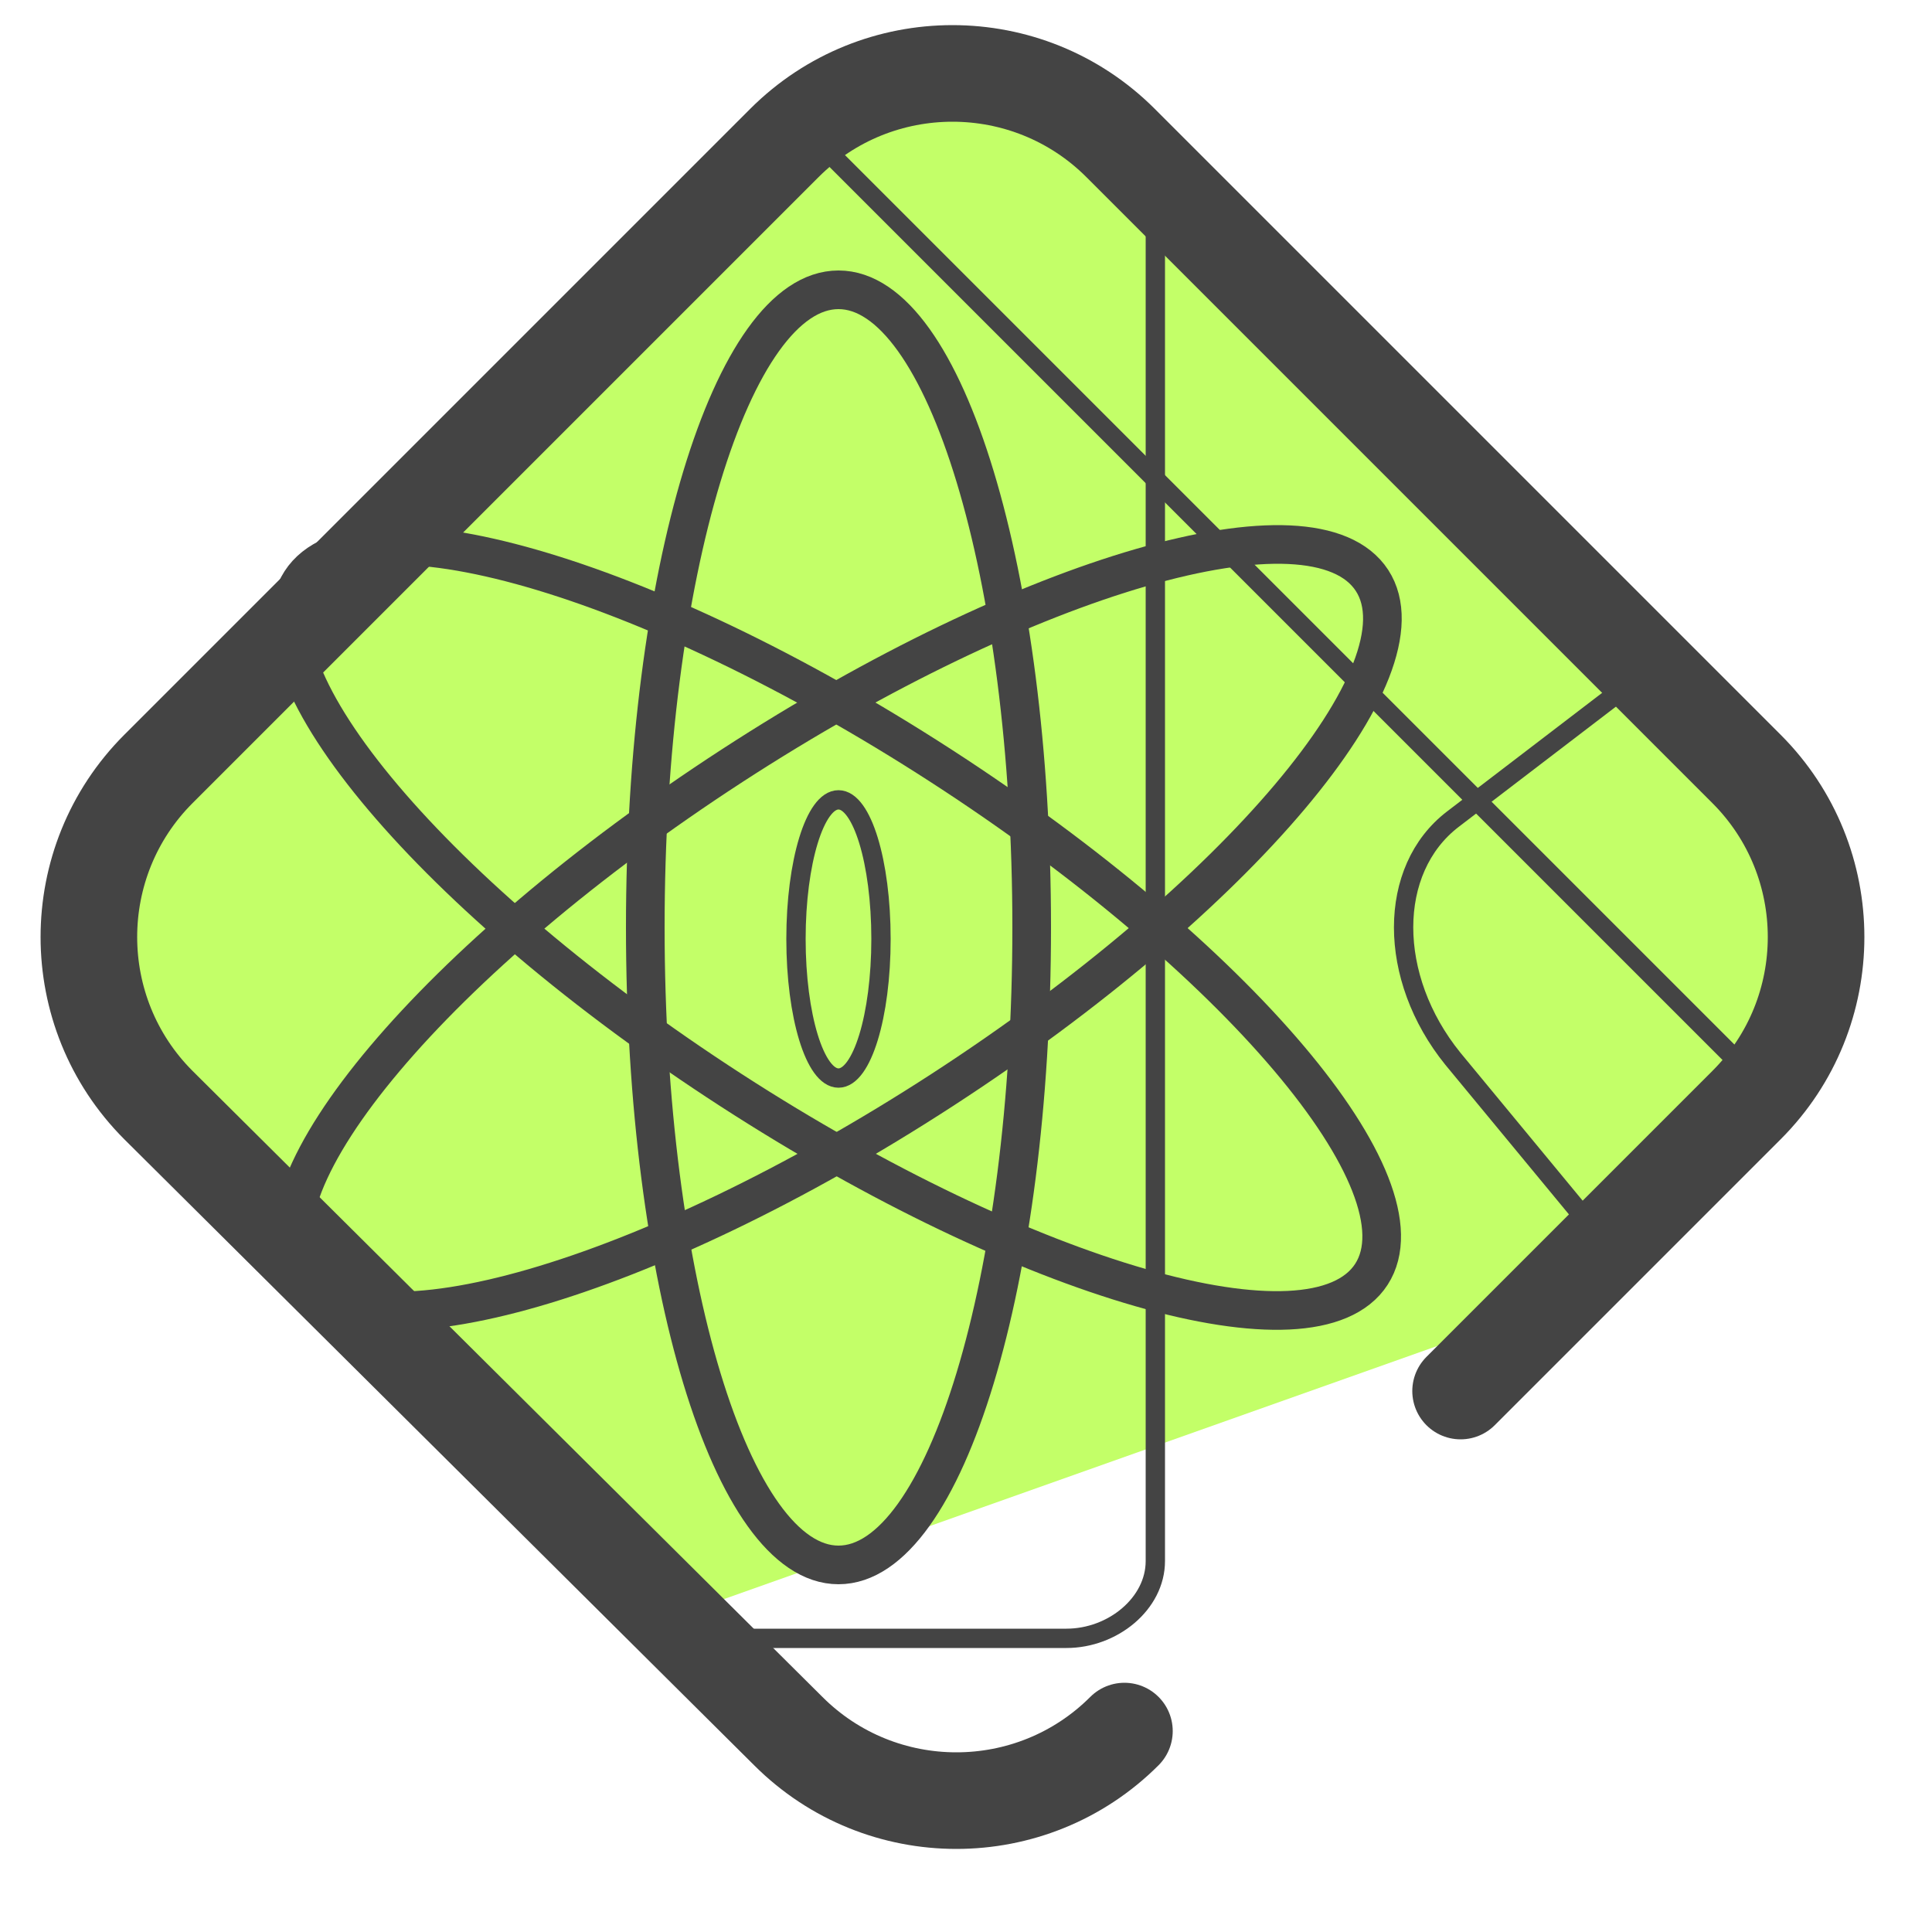
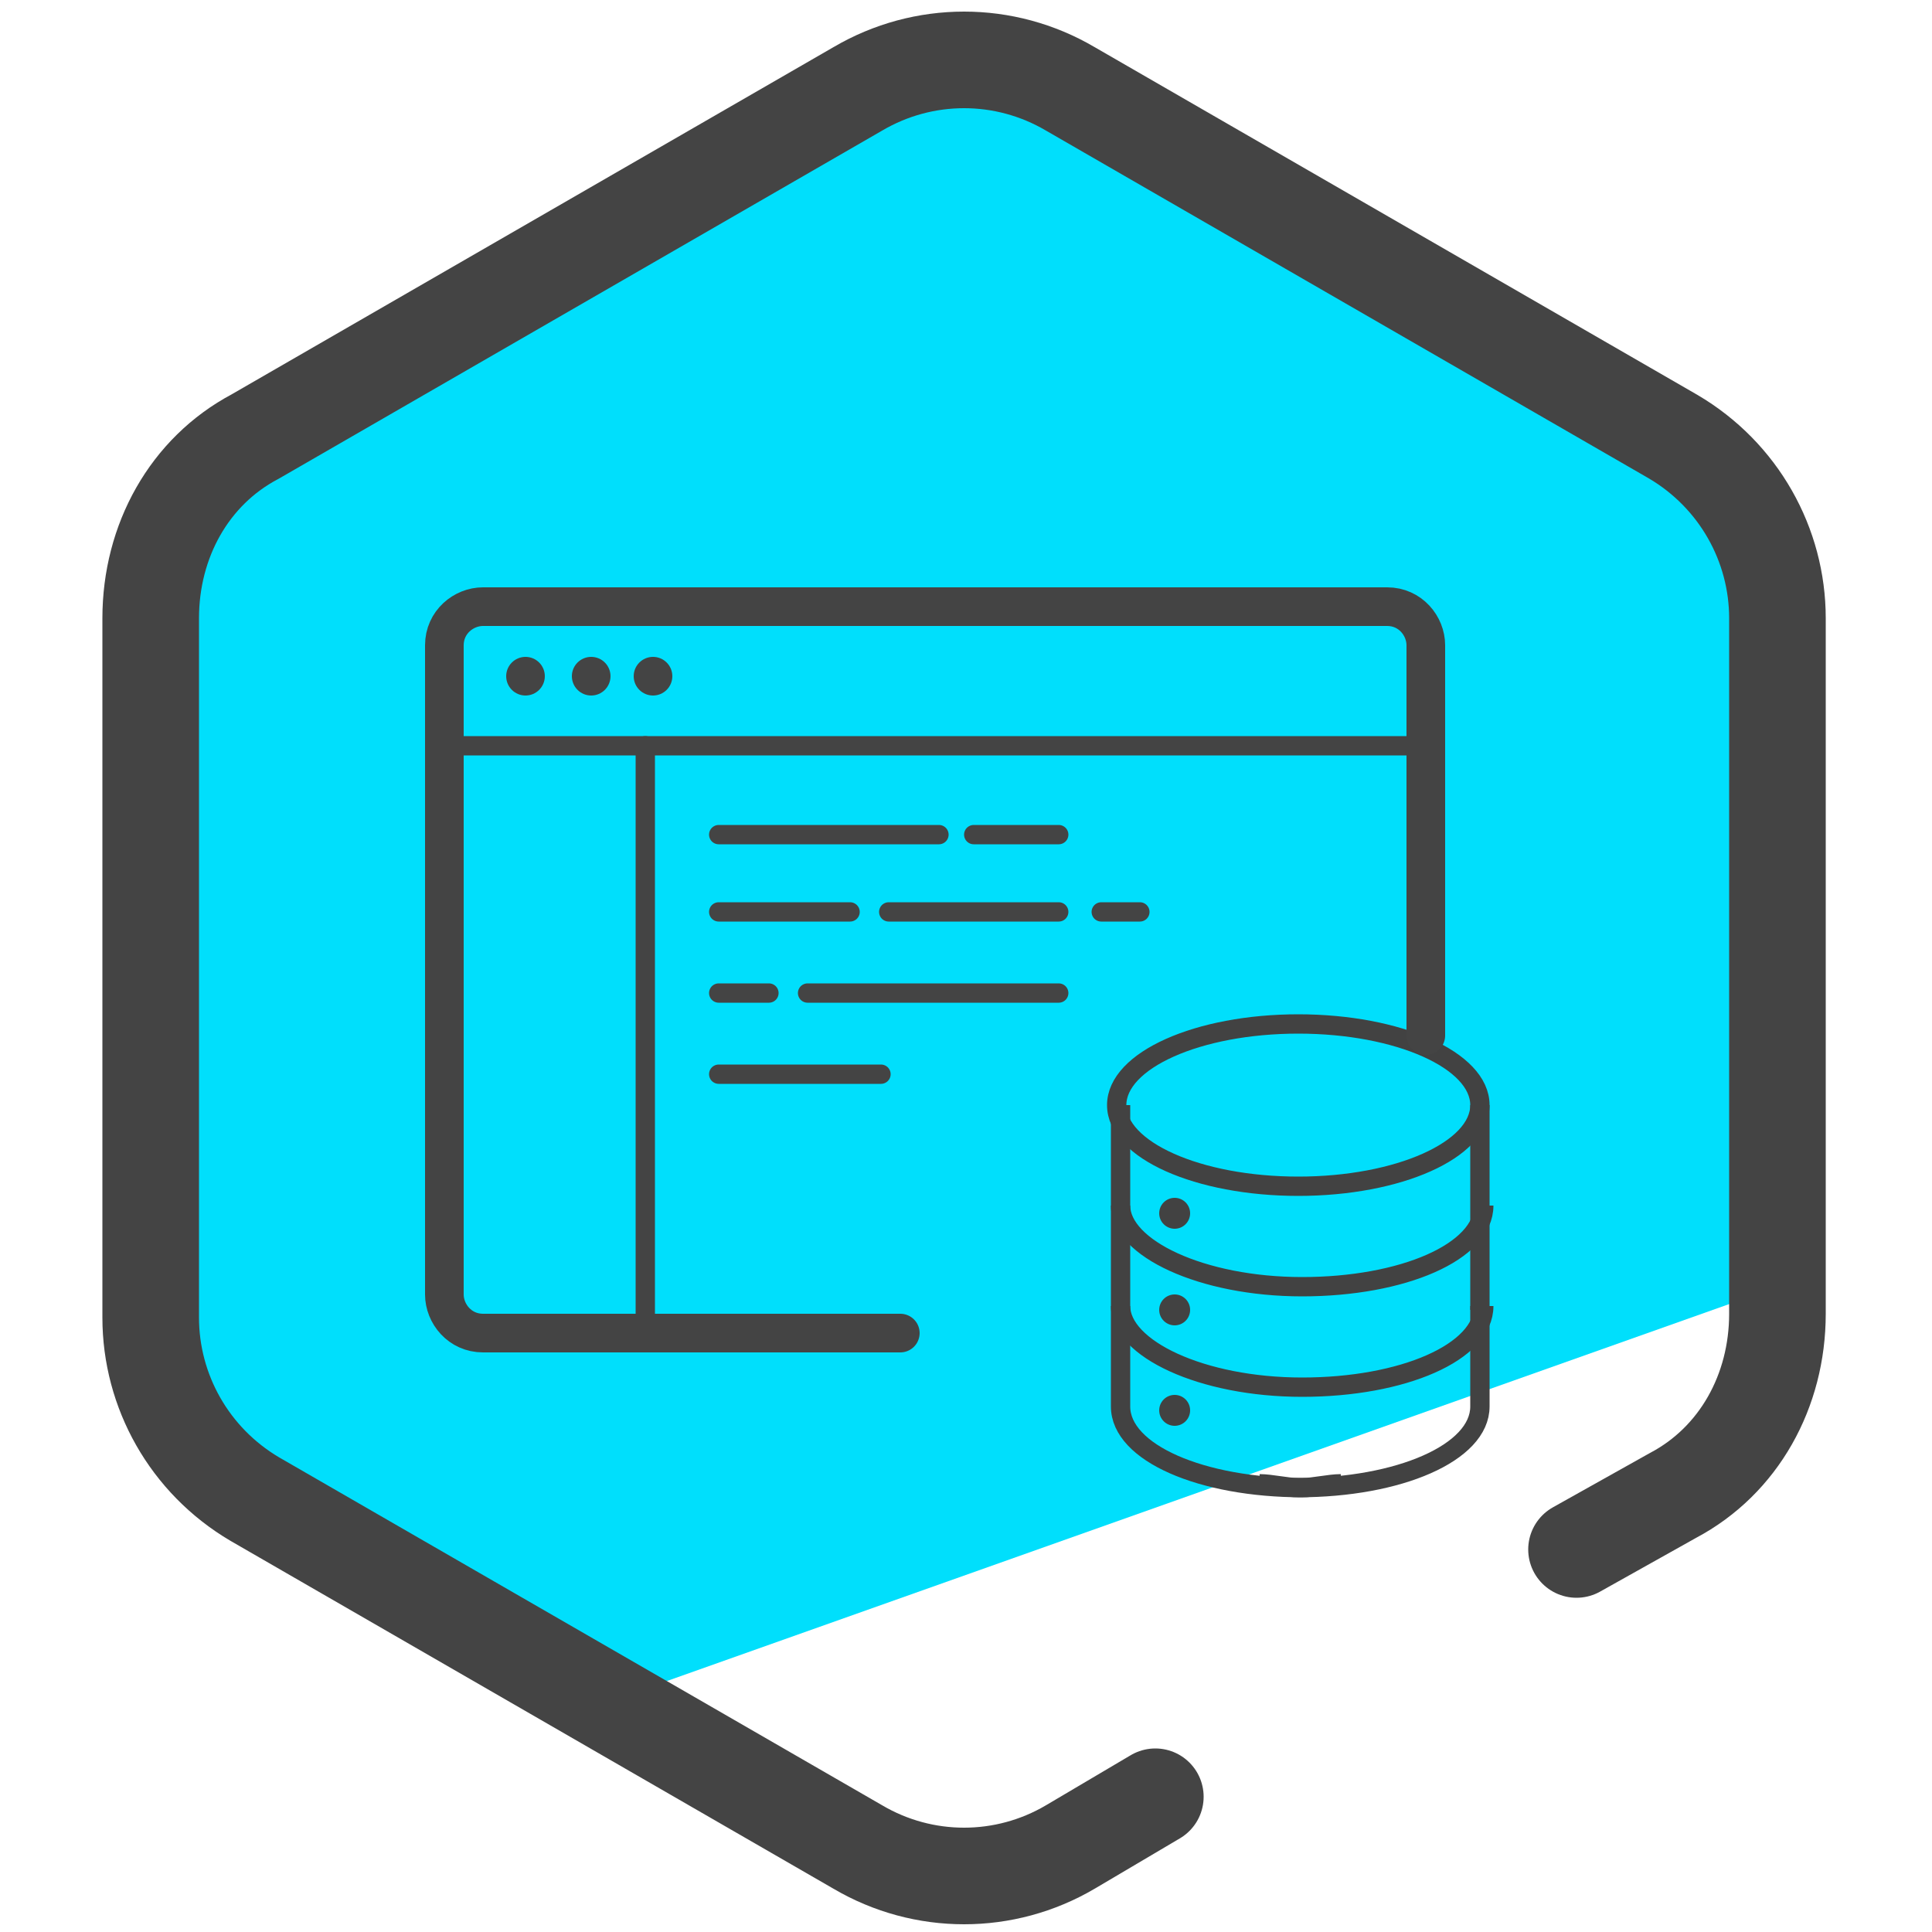
- <svg xmlns="http://www.w3.org/2000/svg" viewBox="0 0 50 50">
-   <path fill="#c3ff68" d="M47.1 25.5l-.5-4L29.5 3.9l-4.4-1.8C21 2.1 7.3 15 7.3 17.6l-4.3 4-.2 5.9L17 42l24.8-8.8c.6-.3 6.2-6 5.4-7.6z" />
-   <path fill="none" stroke="#444" stroke-linecap="round" stroke-linejoin="round" stroke-width="2.5" d="M29.1 44.8c-2.4 2.4-6.3 2.4-8.7 0L4.1 28.6c-2.4-2.4-2.4-6.3 0-8.7L20.3 3.7c2.4-2.4 6.3-2.4 8.7 0l16.2 16.2c2.4 2.4 2.4 6.3 0 8.7L37.8 36" />
-   <g fill="none" stroke="#444" stroke-linecap="round" stroke-linejoin="round">
-     <ellipse cx="21.7" cy="24" rx="16.5" ry="5" transform="rotate(-33 21.701 24.055)" />
-     <ellipse cx="21.7" cy="24" rx="5" ry="16.5" transform="rotate(-57.1 21.684 24.065)" />
-     <ellipse cx="21.7" cy="24" rx="5" ry="16.5" />
+ <svg xmlns="http://www.w3.org/2000/svg" version="1.1" id="Layer_1" x="0px" y="0px" viewBox="0 0 50 50" style="enable-background:new 0 0 50 50;" xml:space="preserve">
+   <style type="text/css">
+ 	.st0{fill:#00DFFC;}
+ 	.st1{fill:none;stroke:#444444;stroke-width:2.5;stroke-linecap:round;stroke-linejoin:round;stroke-miterlimit:10;}
+ 	.st2{fill:none;stroke:#424242;stroke-width:0.5;stroke-linejoin:round;stroke-miterlimit:10;}
+ 	.st3{fill:#424242;}
+ 	.st4{fill:none;stroke:#444444;stroke-linecap:round;stroke-linejoin:round;stroke-miterlimit:10;}
+ 	.st5{fill:none;stroke:#444444;stroke-width:0.5;stroke-linecap:round;stroke-linejoin:round;stroke-miterlimit:10;}
+ 	.st6{fill:#444444;}
+ </style>
+   <path class="st0" d="M44.6,12.4L39,8.8l-7.7-4.4l-6-2.8c-3.2,0-21.5,8.9-21.5,12.1l-0.5,7.8l0.5,15.1l11.5,7.6l31-11  C47.1,32.7,45.6,14.4,44.6,12.4z" />
+   <g>
+     <g>
+       <path class="st1" d="M29.9,46.5l-2.2,1.3c-1.7,1-3.8,1-5.5,0l-15.6-9c-1.7-1-2.7-2.8-2.7-4.7V16c0-2,1-3.8,2.7-4.7l15.6-9    c1.7-1,3.8-1,5.5,0l15.6,9c1.7,1,2.7,2.8,2.7,4.7v18c0,2-1,3.8-2.7,4.7l-2.5,1.4" />
+     </g>
  </g>
-   <ellipse cx="21.7" cy="24.3" fill="none" stroke="#444" stroke-linecap="round" stroke-linejoin="round" stroke-width=".5" rx="1.1" ry="3.6" />
-   <path fill="none" stroke="#444" stroke-linecap="round" stroke-linejoin="round" stroke-width=".5" d="M29.9 3.9v36.5c0 1.1-1.1 2-2.3 2H16.9M41.4 32l-3.8-4.6c-1.7-2.1-1.7-4.9 0-6.2l5.1-3.9" />
-   <path fill="none" stroke="#444" stroke-miterlimit="10" stroke-width=".5" d="M45.4 27.9L20.9 3.4" />
+   <g>
+     <ellipse class="st2" cx="33.6" cy="28.6" rx="4.7" ry="2.1" />
+     <path class="st2" d="M29,31.2c0,1.1,2.1,2.1,4.7,2.1s4.7-0.9,4.7-2.1" />
+     <path class="st2" d="M29,33.8c0,1.1,2.1,2.1,4.7,2.1s4.7-0.9,4.7-2.1" />
+     <path class="st2" d="M34.7,38.4c-0.3,0-0.7,0.1-1,0.1c-2.6,0-4.7-0.9-4.7-2.1v-2.6v-5.2" />
+     <line class="st2" x1="38.3" y1="28.6" x2="38.3" y2="33.9" />
+     <circle class="st3" cx="30.4" cy="31.4" r="0.4" />
+     <circle class="st3" cx="30.4" cy="33.9" r="0.4" />
+     <circle class="st3" cx="30.4" cy="36.5" r="0.4" />
+     <path class="st2" d="M32.6,38.4c0.3,0,0.7,0.1,1,0.1c2.6,0,4.7-0.9,4.7-2.1v-2.6" />
+   </g>
+   <g>
+     <path class="st4" d="M23.3,34.5H12.5c-0.6,0-1-0.5-1-1V16.7c0-0.6,0.5-1,1-1h23.4c0.6,0,1,0.5,1,1v10.1" />
+     <line class="st5" x1="11.6" y1="19.3" x2="36.9" y2="19.3" />
+   </g>
+   <g>
+     <circle class="st6" cx="13.6" cy="17.5" r="0.5" />
+     <circle class="st6" cx="15.3" cy="17.5" r="0.5" />
+     <circle class="st6" cx="16.9" cy="17.5" r="0.5" />
+   </g>
+   <line class="st5" x1="16.7" y1="19.3" x2="16.7" y2="34.4" />
+   <g>
+     <line class="st5" x1="18.6" y1="21.6" x2="24.3" y2="21.6" />
+     <line class="st5" x1="25.2" y1="21.6" x2="27.4" y2="21.6" />
+   </g>
+   <line class="st5" x1="18.6" y1="27.8" x2="22.8" y2="27.8" />
+   <g>
+     <line class="st5" x1="18.6" y1="25.7" x2="19.9" y2="25.7" />
+     <line class="st5" x1="20.9" y1="25.7" x2="27.4" y2="25.7" />
+   </g>
+   <g>
+     <line class="st5" x1="18.6" y1="23.6" x2="22" y2="23.6" />
+     <line class="st5" x1="23" y1="23.6" x2="27.4" y2="23.6" />
+     <line class="st5" x1="28.5" y1="23.6" x2="29.5" y2="23.6" />
+   </g>
</svg>
